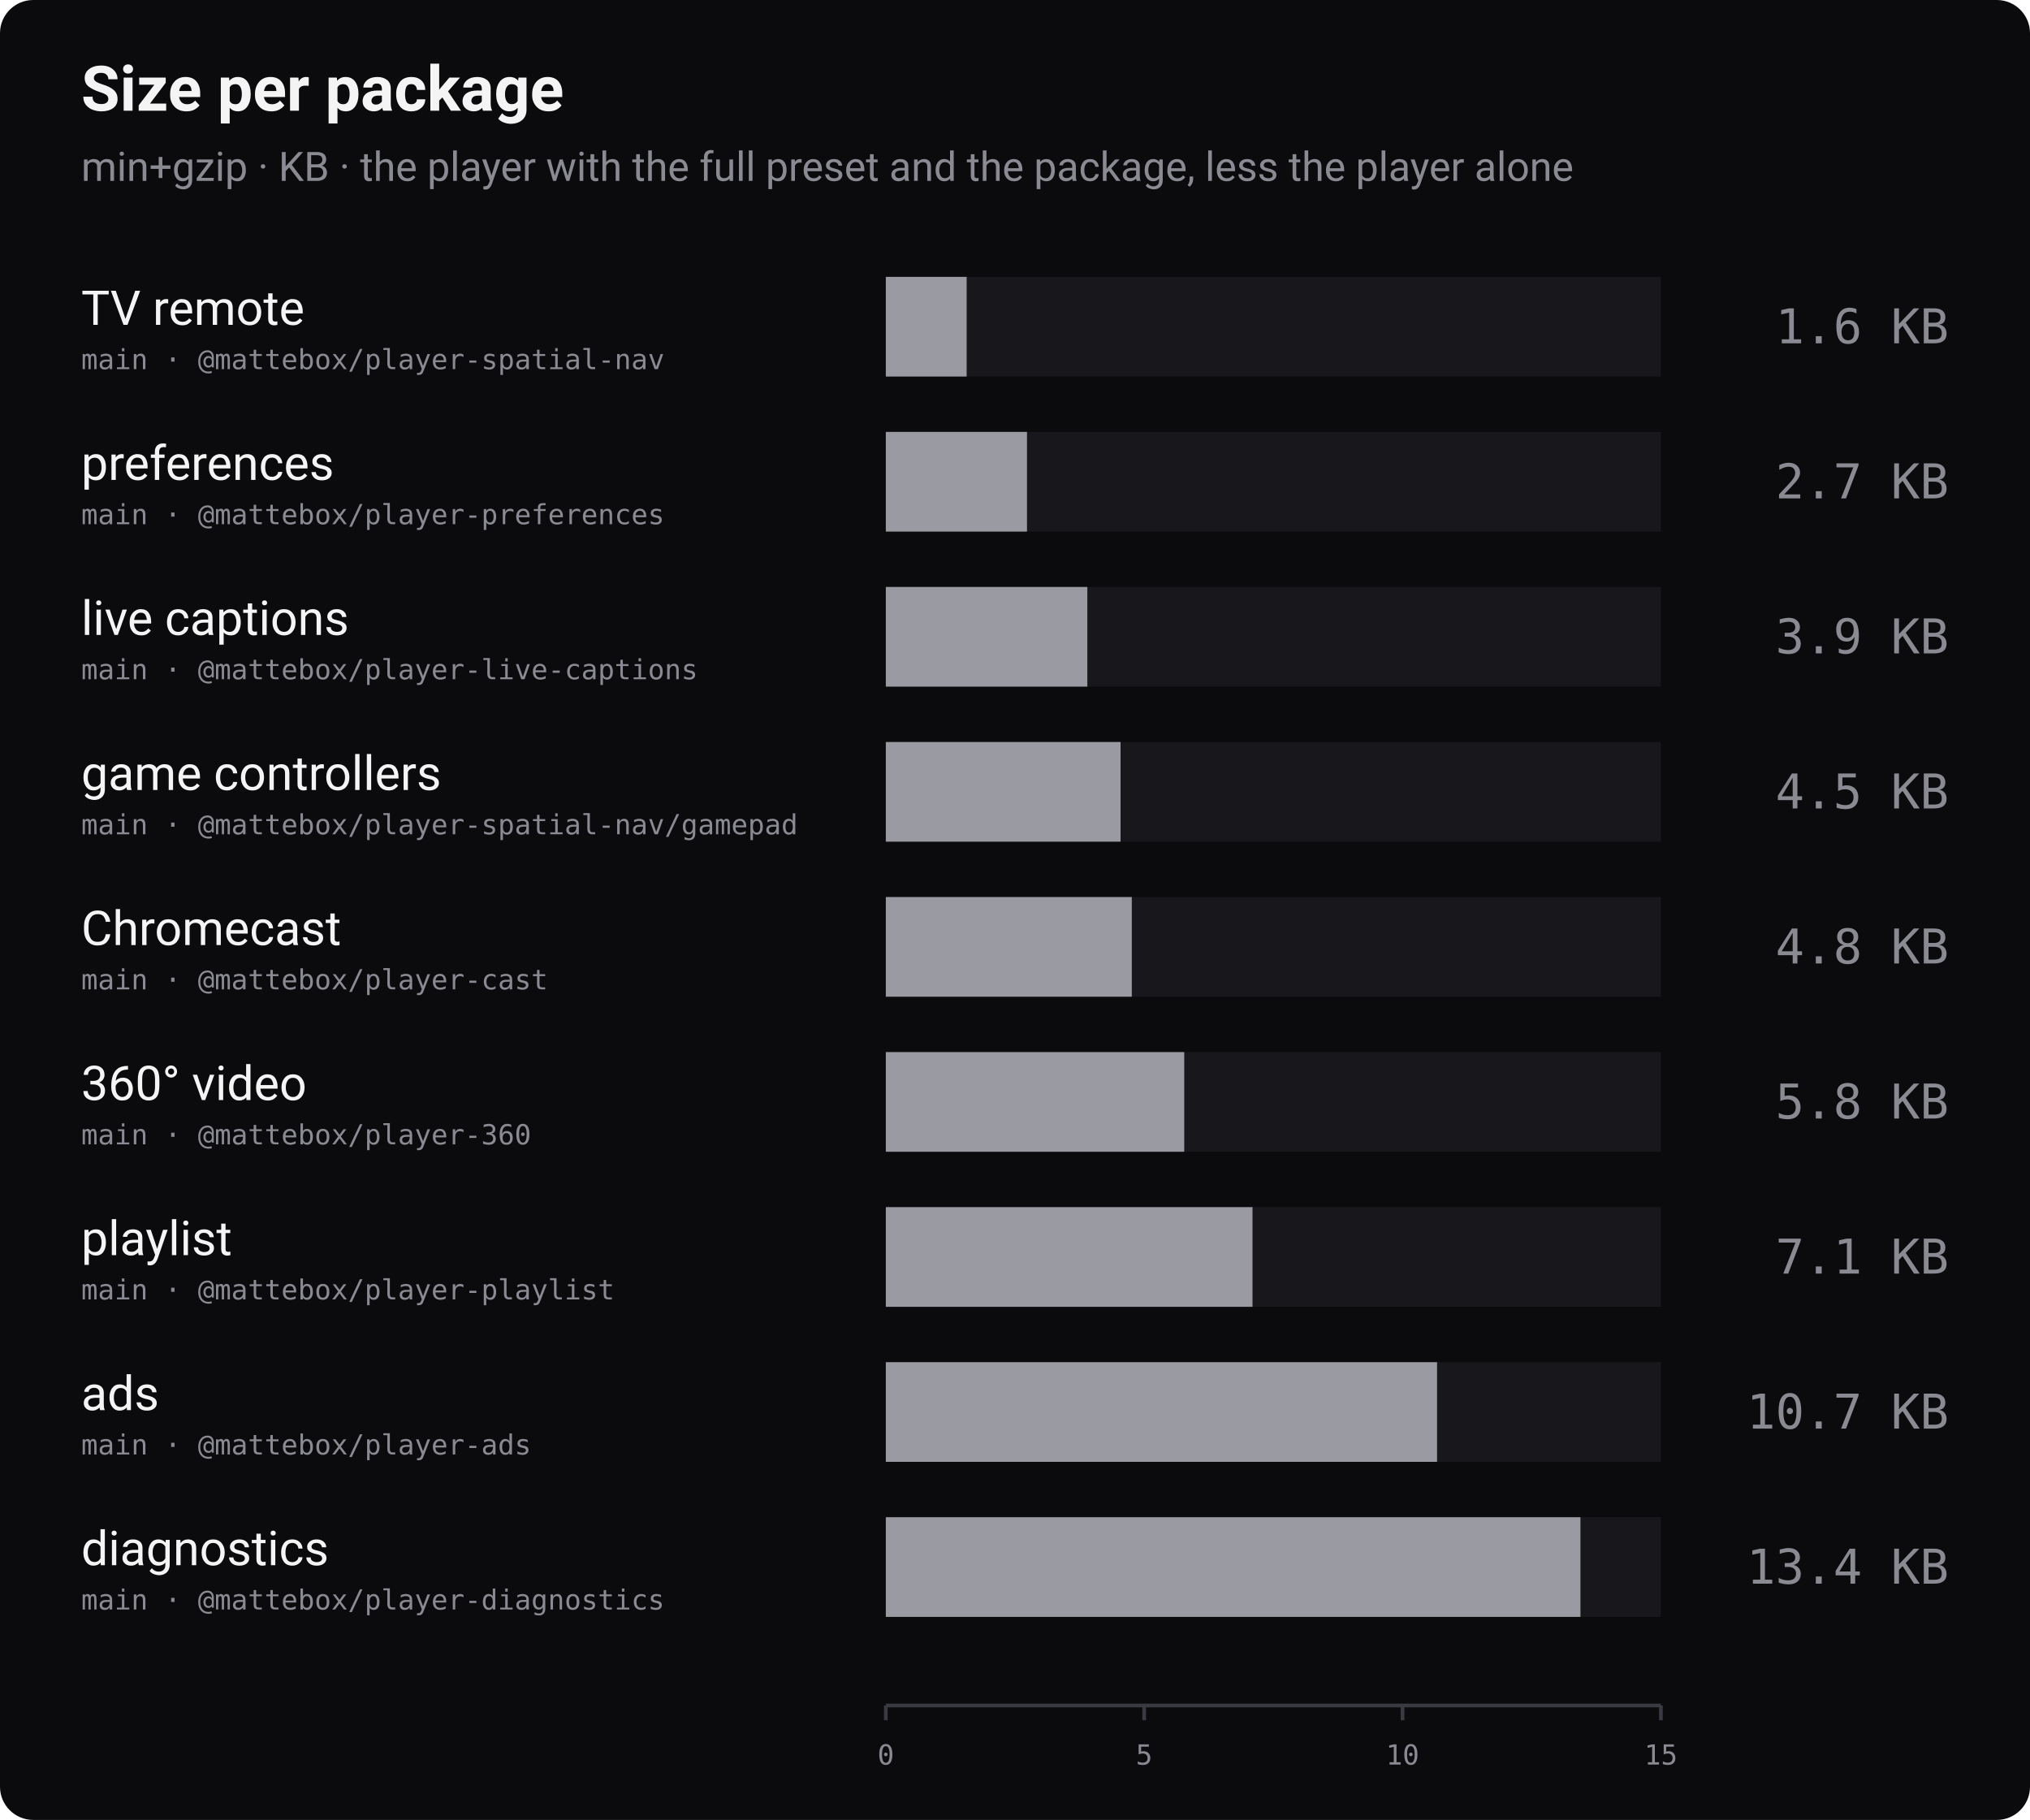
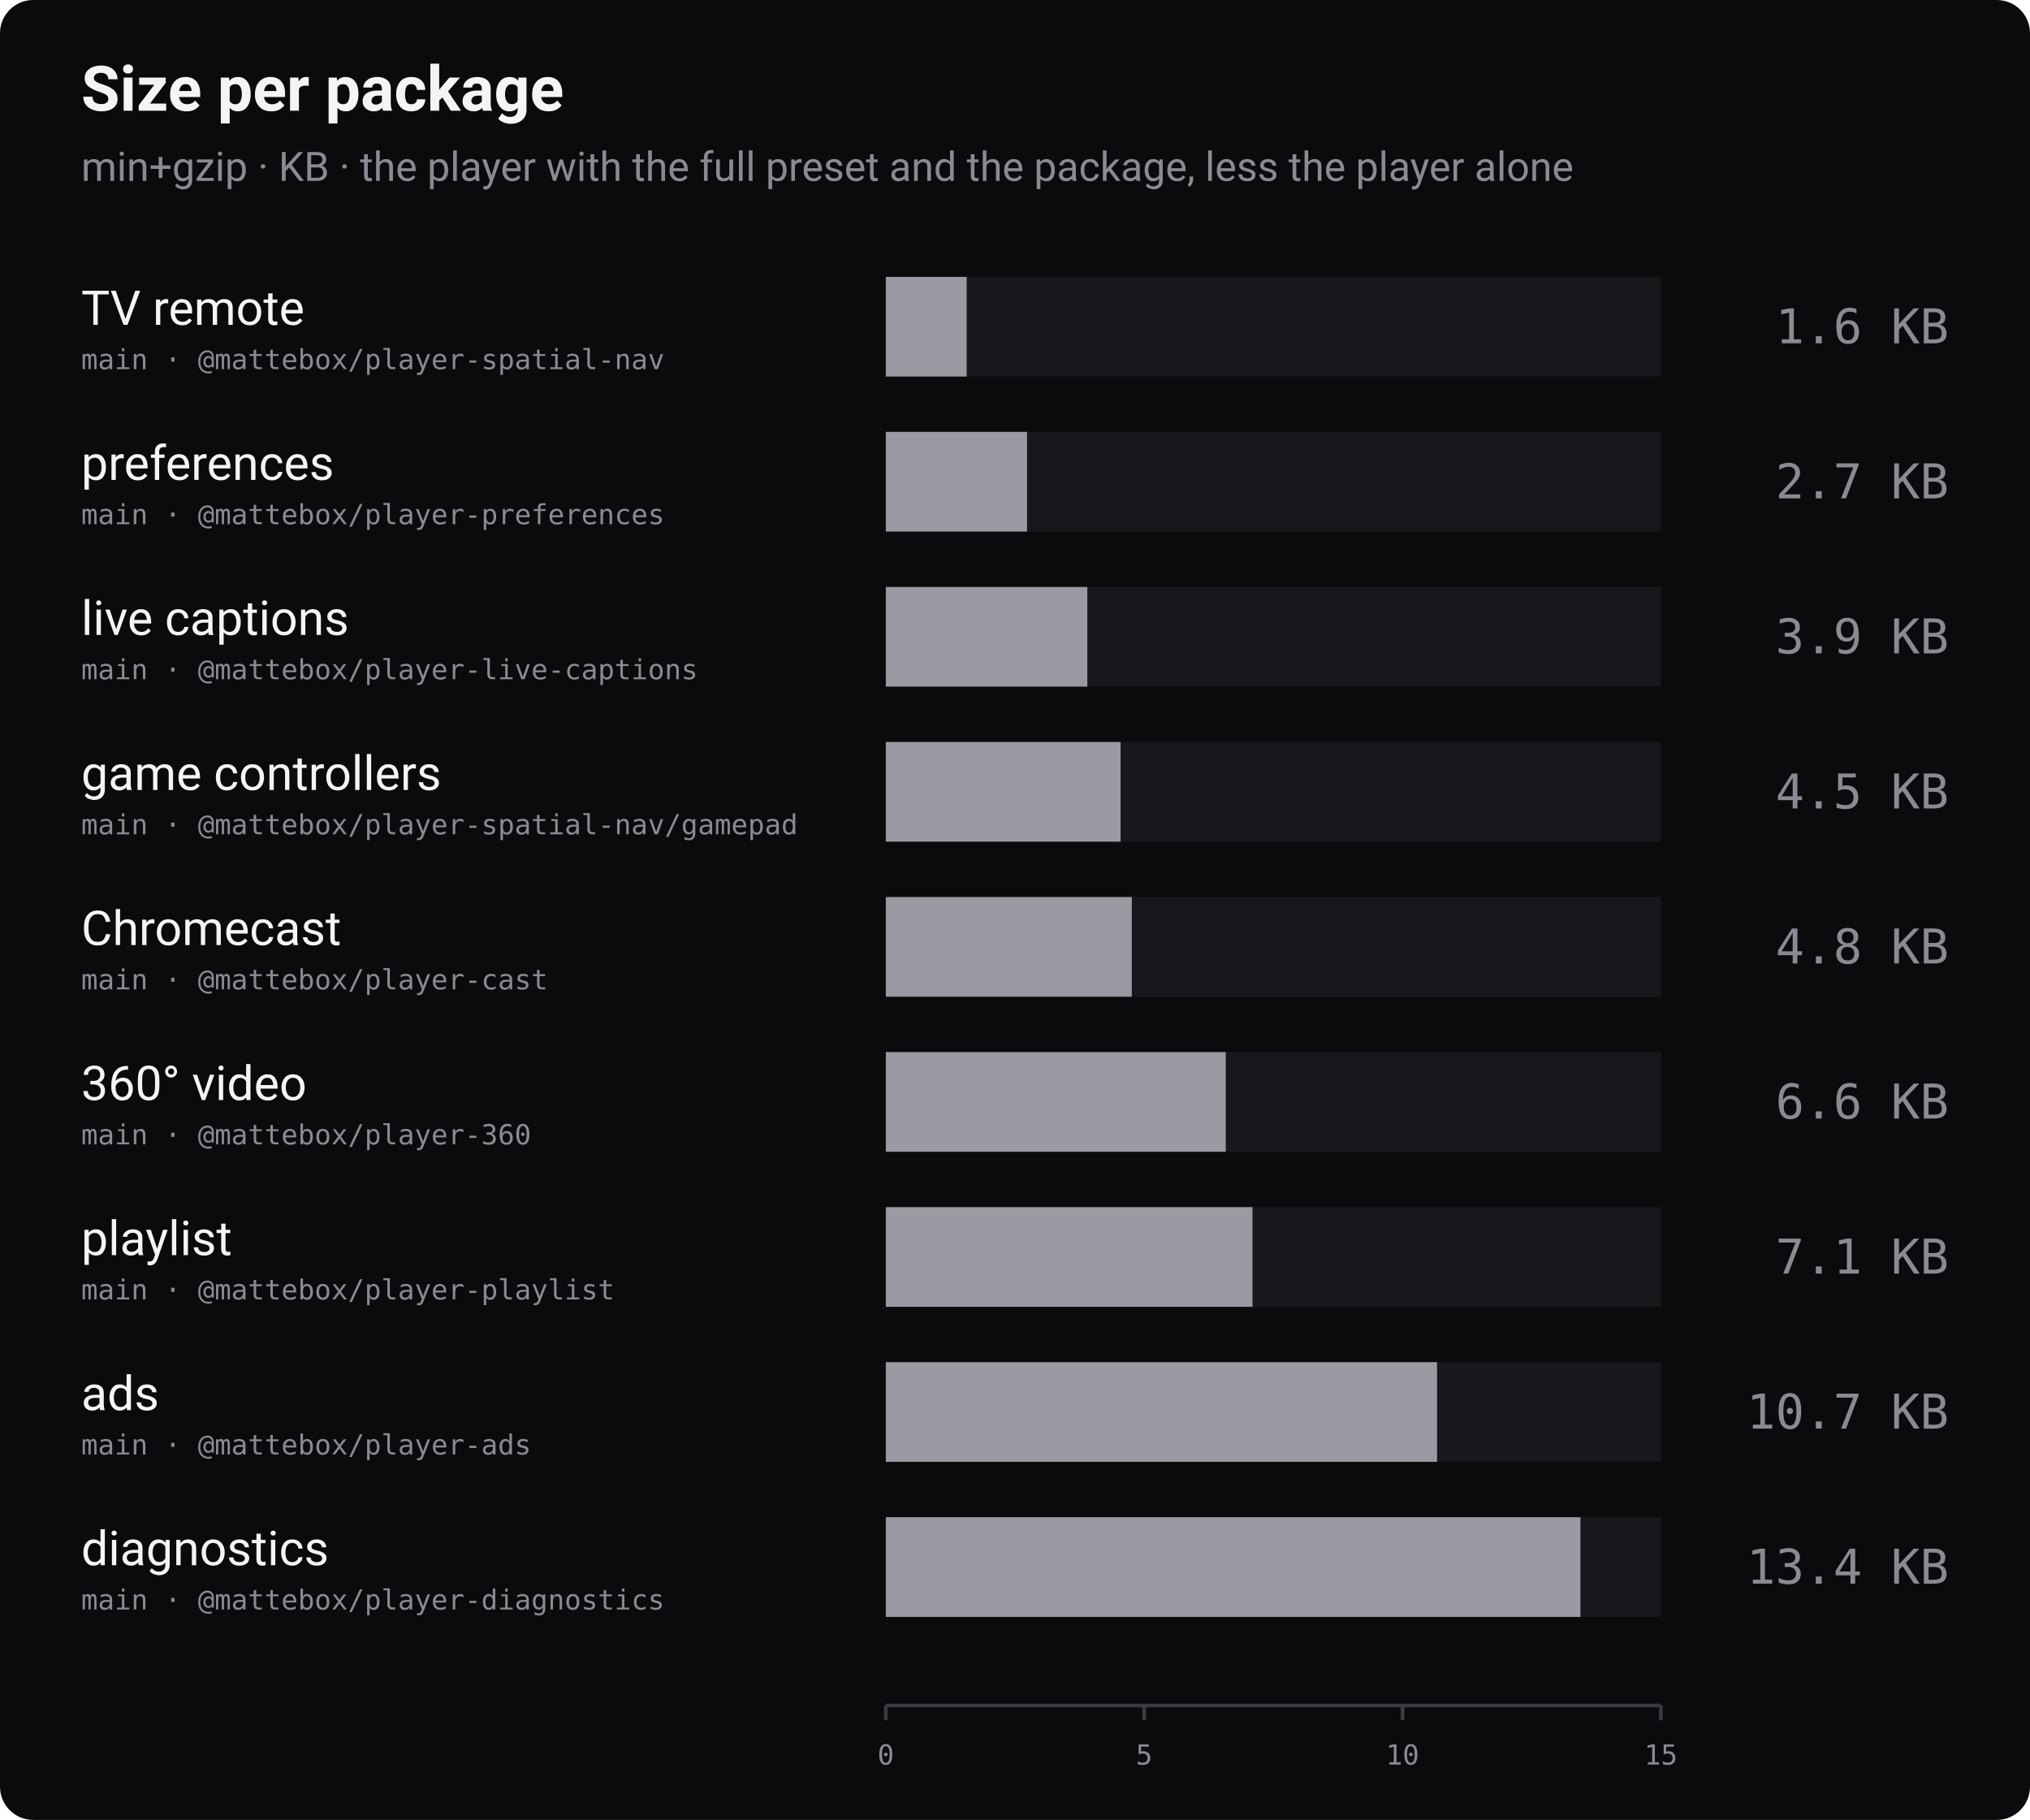
<svg xmlns="http://www.w3.org/2000/svg" width="1100" height="986" viewBox="0 0 1100 986" role="img" aria-label="Bundle size each Mattebox player package adds to the player, min+gzip">
  <rect width="1100" height="986" rx="18" fill="#0b0b0d" />
  <text x="44" y="60" font-family="-apple-system, 'Segoe UI', Roboto, Helvetica, Arial, sans-serif" font-size="34" font-weight="700" fill="#f4f4f5">Size per package</text>
  <text x="44" y="98" font-family="-apple-system, 'Segoe UI', Roboto, Helvetica, Arial, sans-serif" font-size="22" fill="#8a8a93">min+gzip · KB · the player with the full preset and the package, less the player alone</text>
  <text x="44" y="176" font-family="-apple-system, 'Segoe UI', Roboto, Helvetica, Arial, sans-serif" font-size="26" font-weight="400" fill="#f4f4f5">TV remote</text>
  <text x="44" y="200" font-family="ui-monospace, 'SF Mono', Menlo, Consolas, monospace" font-size="15" fill="#8a8a93">main · @mattebox/player-spatial-nav</text>
  <rect x="480" y="150" width="420" height="54" fill="#18181c" />
  <rect x="480" y="150" width="43.8" height="54" fill="#9a9aa2" />
  <text x="1056" y="186" text-anchor="end" font-family="ui-monospace, 'SF Mono', Menlo, Consolas, monospace" font-size="26" font-weight="400" fill="#8a8a93">1.6 KB</text>
  <text x="44" y="260" font-family="-apple-system, 'Segoe UI', Roboto, Helvetica, Arial, sans-serif" font-size="26" font-weight="400" fill="#f4f4f5">preferences</text>
  <text x="44" y="284" font-family="ui-monospace, 'SF Mono', Menlo, Consolas, monospace" font-size="15" fill="#8a8a93">main · @mattebox/player-preferences</text>
  <rect x="480" y="234" width="420" height="54" fill="#18181c" />
  <rect x="480" y="234" width="76.5" height="54" fill="#9a9aa2" />
  <text x="1056" y="270" text-anchor="end" font-family="ui-monospace, 'SF Mono', Menlo, Consolas, monospace" font-size="26" font-weight="400" fill="#8a8a93">2.7 KB</text>
  <text x="44" y="344" font-family="-apple-system, 'Segoe UI', Roboto, Helvetica, Arial, sans-serif" font-size="26" font-weight="400" fill="#f4f4f5">live captions</text>
  <text x="44" y="368" font-family="ui-monospace, 'SF Mono', Menlo, Consolas, monospace" font-size="15" fill="#8a8a93">main · @mattebox/player-live-captions</text>
  <rect x="480" y="318" width="420" height="54" fill="#18181c" />
  <rect x="480" y="318" width="109.2" height="54" fill="#9a9aa2" />
  <text x="1056" y="354" text-anchor="end" font-family="ui-monospace, 'SF Mono', Menlo, Consolas, monospace" font-size="26" font-weight="400" fill="#8a8a93">3.9 KB</text>
  <text x="44" y="428" font-family="-apple-system, 'Segoe UI', Roboto, Helvetica, Arial, sans-serif" font-size="26" font-weight="400" fill="#f4f4f5">game controllers</text>
  <text x="44" y="452" font-family="ui-monospace, 'SF Mono', Menlo, Consolas, monospace" font-size="15" fill="#8a8a93">main · @mattebox/player-spatial-nav/gamepad</text>
  <rect x="480" y="402" width="420" height="54" fill="#18181c" />
  <rect x="480" y="402" width="127.2" height="54" fill="#9a9aa2" />
  <text x="1056" y="438" text-anchor="end" font-family="ui-monospace, 'SF Mono', Menlo, Consolas, monospace" font-size="26" font-weight="400" fill="#8a8a93">4.5 KB</text>
  <text x="44" y="512" font-family="-apple-system, 'Segoe UI', Roboto, Helvetica, Arial, sans-serif" font-size="26" font-weight="400" fill="#f4f4f5">Chromecast</text>
  <text x="44" y="536" font-family="ui-monospace, 'SF Mono', Menlo, Consolas, monospace" font-size="15" fill="#8a8a93">main · @mattebox/player-cast</text>
  <rect x="480" y="486" width="420" height="54" fill="#18181c" />
  <rect x="480" y="486" width="133.3" height="54" fill="#9a9aa2" />
  <text x="1056" y="522" text-anchor="end" font-family="ui-monospace, 'SF Mono', Menlo, Consolas, monospace" font-size="26" font-weight="400" fill="#8a8a93">4.8 KB</text>
  <text x="44" y="596" font-family="-apple-system, 'Segoe UI', Roboto, Helvetica, Arial, sans-serif" font-size="26" font-weight="400" fill="#f4f4f5">360° video</text>
  <text x="44" y="620" font-family="ui-monospace, 'SF Mono', Menlo, Consolas, monospace" font-size="15" fill="#8a8a93">main · @mattebox/player-360</text>
  <rect x="480" y="570" width="420" height="54" fill="#18181c" />
-   <rect x="480" y="570" width="161.7" height="54" fill="#9a9aa2" />
-   <text x="1056" y="606" text-anchor="end" font-family="ui-monospace, 'SF Mono', Menlo, Consolas, monospace" font-size="26" font-weight="400" fill="#8a8a93">5.8 KB</text>
+   <rect x="480" y="570" width="184.2" height="54" fill="#9a9aa2" />
+   <text x="1056" y="606" text-anchor="end" font-family="ui-monospace, 'SF Mono', Menlo, Consolas, monospace" font-size="26" font-weight="400" fill="#8a8a93">6.6 KB</text>
  <text x="44" y="680" font-family="-apple-system, 'Segoe UI', Roboto, Helvetica, Arial, sans-serif" font-size="26" font-weight="400" fill="#f4f4f5">playlist</text>
  <text x="44" y="704" font-family="ui-monospace, 'SF Mono', Menlo, Consolas, monospace" font-size="15" fill="#8a8a93">main · @mattebox/player-playlist</text>
  <rect x="480" y="654" width="420" height="54" fill="#18181c" />
  <rect x="480" y="654" width="198.7" height="54" fill="#9a9aa2" />
  <text x="1056" y="690" text-anchor="end" font-family="ui-monospace, 'SF Mono', Menlo, Consolas, monospace" font-size="26" font-weight="400" fill="#8a8a93">7.1 KB</text>
  <text x="44" y="764" font-family="-apple-system, 'Segoe UI', Roboto, Helvetica, Arial, sans-serif" font-size="26" font-weight="400" fill="#f4f4f5">ads</text>
  <text x="44" y="788" font-family="ui-monospace, 'SF Mono', Menlo, Consolas, monospace" font-size="15" fill="#8a8a93">main · @mattebox/player-ads</text>
  <rect x="480" y="738" width="420" height="54" fill="#18181c" />
  <rect x="480" y="738" width="298.7" height="54" fill="#9a9aa2" />
  <text x="1056" y="774" text-anchor="end" font-family="ui-monospace, 'SF Mono', Menlo, Consolas, monospace" font-size="26" font-weight="400" fill="#8a8a93">10.7 KB</text>
  <text x="44" y="848" font-family="-apple-system, 'Segoe UI', Roboto, Helvetica, Arial, sans-serif" font-size="26" font-weight="400" fill="#f4f4f5">diagnostics</text>
  <text x="44" y="872" font-family="ui-monospace, 'SF Mono', Menlo, Consolas, monospace" font-size="15" fill="#8a8a93">main · @mattebox/player-diagnostics</text>
  <rect x="480" y="822" width="420" height="54" fill="#18181c" />
  <rect x="480" y="822" width="376.4" height="54" fill="#9a9aa2" />
  <text x="1056" y="858" text-anchor="end" font-family="ui-monospace, 'SF Mono', Menlo, Consolas, monospace" font-size="26" font-weight="400" fill="#8a8a93">13.4 KB</text>
  <line x1="480" y1="924" x2="900" y2="924" stroke="#3a3a42" stroke-width="2" />
  <line x1="480.0" y1="924" x2="480.0" y2="932" stroke="#3a3a42" stroke-width="2" />
  <text x="480.0" y="956" text-anchor="middle" font-family="ui-monospace, 'SF Mono', Menlo, Consolas, monospace" font-size="15" fill="#8a8a93">0</text>
  <line x1="620.0" y1="924" x2="620.0" y2="932" stroke="#3a3a42" stroke-width="2" />
  <text x="620.0" y="956" text-anchor="middle" font-family="ui-monospace, 'SF Mono', Menlo, Consolas, monospace" font-size="15" fill="#8a8a93">5</text>
  <line x1="760.0" y1="924" x2="760.0" y2="932" stroke="#3a3a42" stroke-width="2" />
  <text x="760.0" y="956" text-anchor="middle" font-family="ui-monospace, 'SF Mono', Menlo, Consolas, monospace" font-size="15" fill="#8a8a93">10</text>
  <line x1="900.0" y1="924" x2="900.0" y2="932" stroke="#3a3a42" stroke-width="2" />
  <text x="900.0" y="956" text-anchor="middle" font-family="ui-monospace, 'SF Mono', Menlo, Consolas, monospace" font-size="15" fill="#8a8a93">15</text>
</svg>
